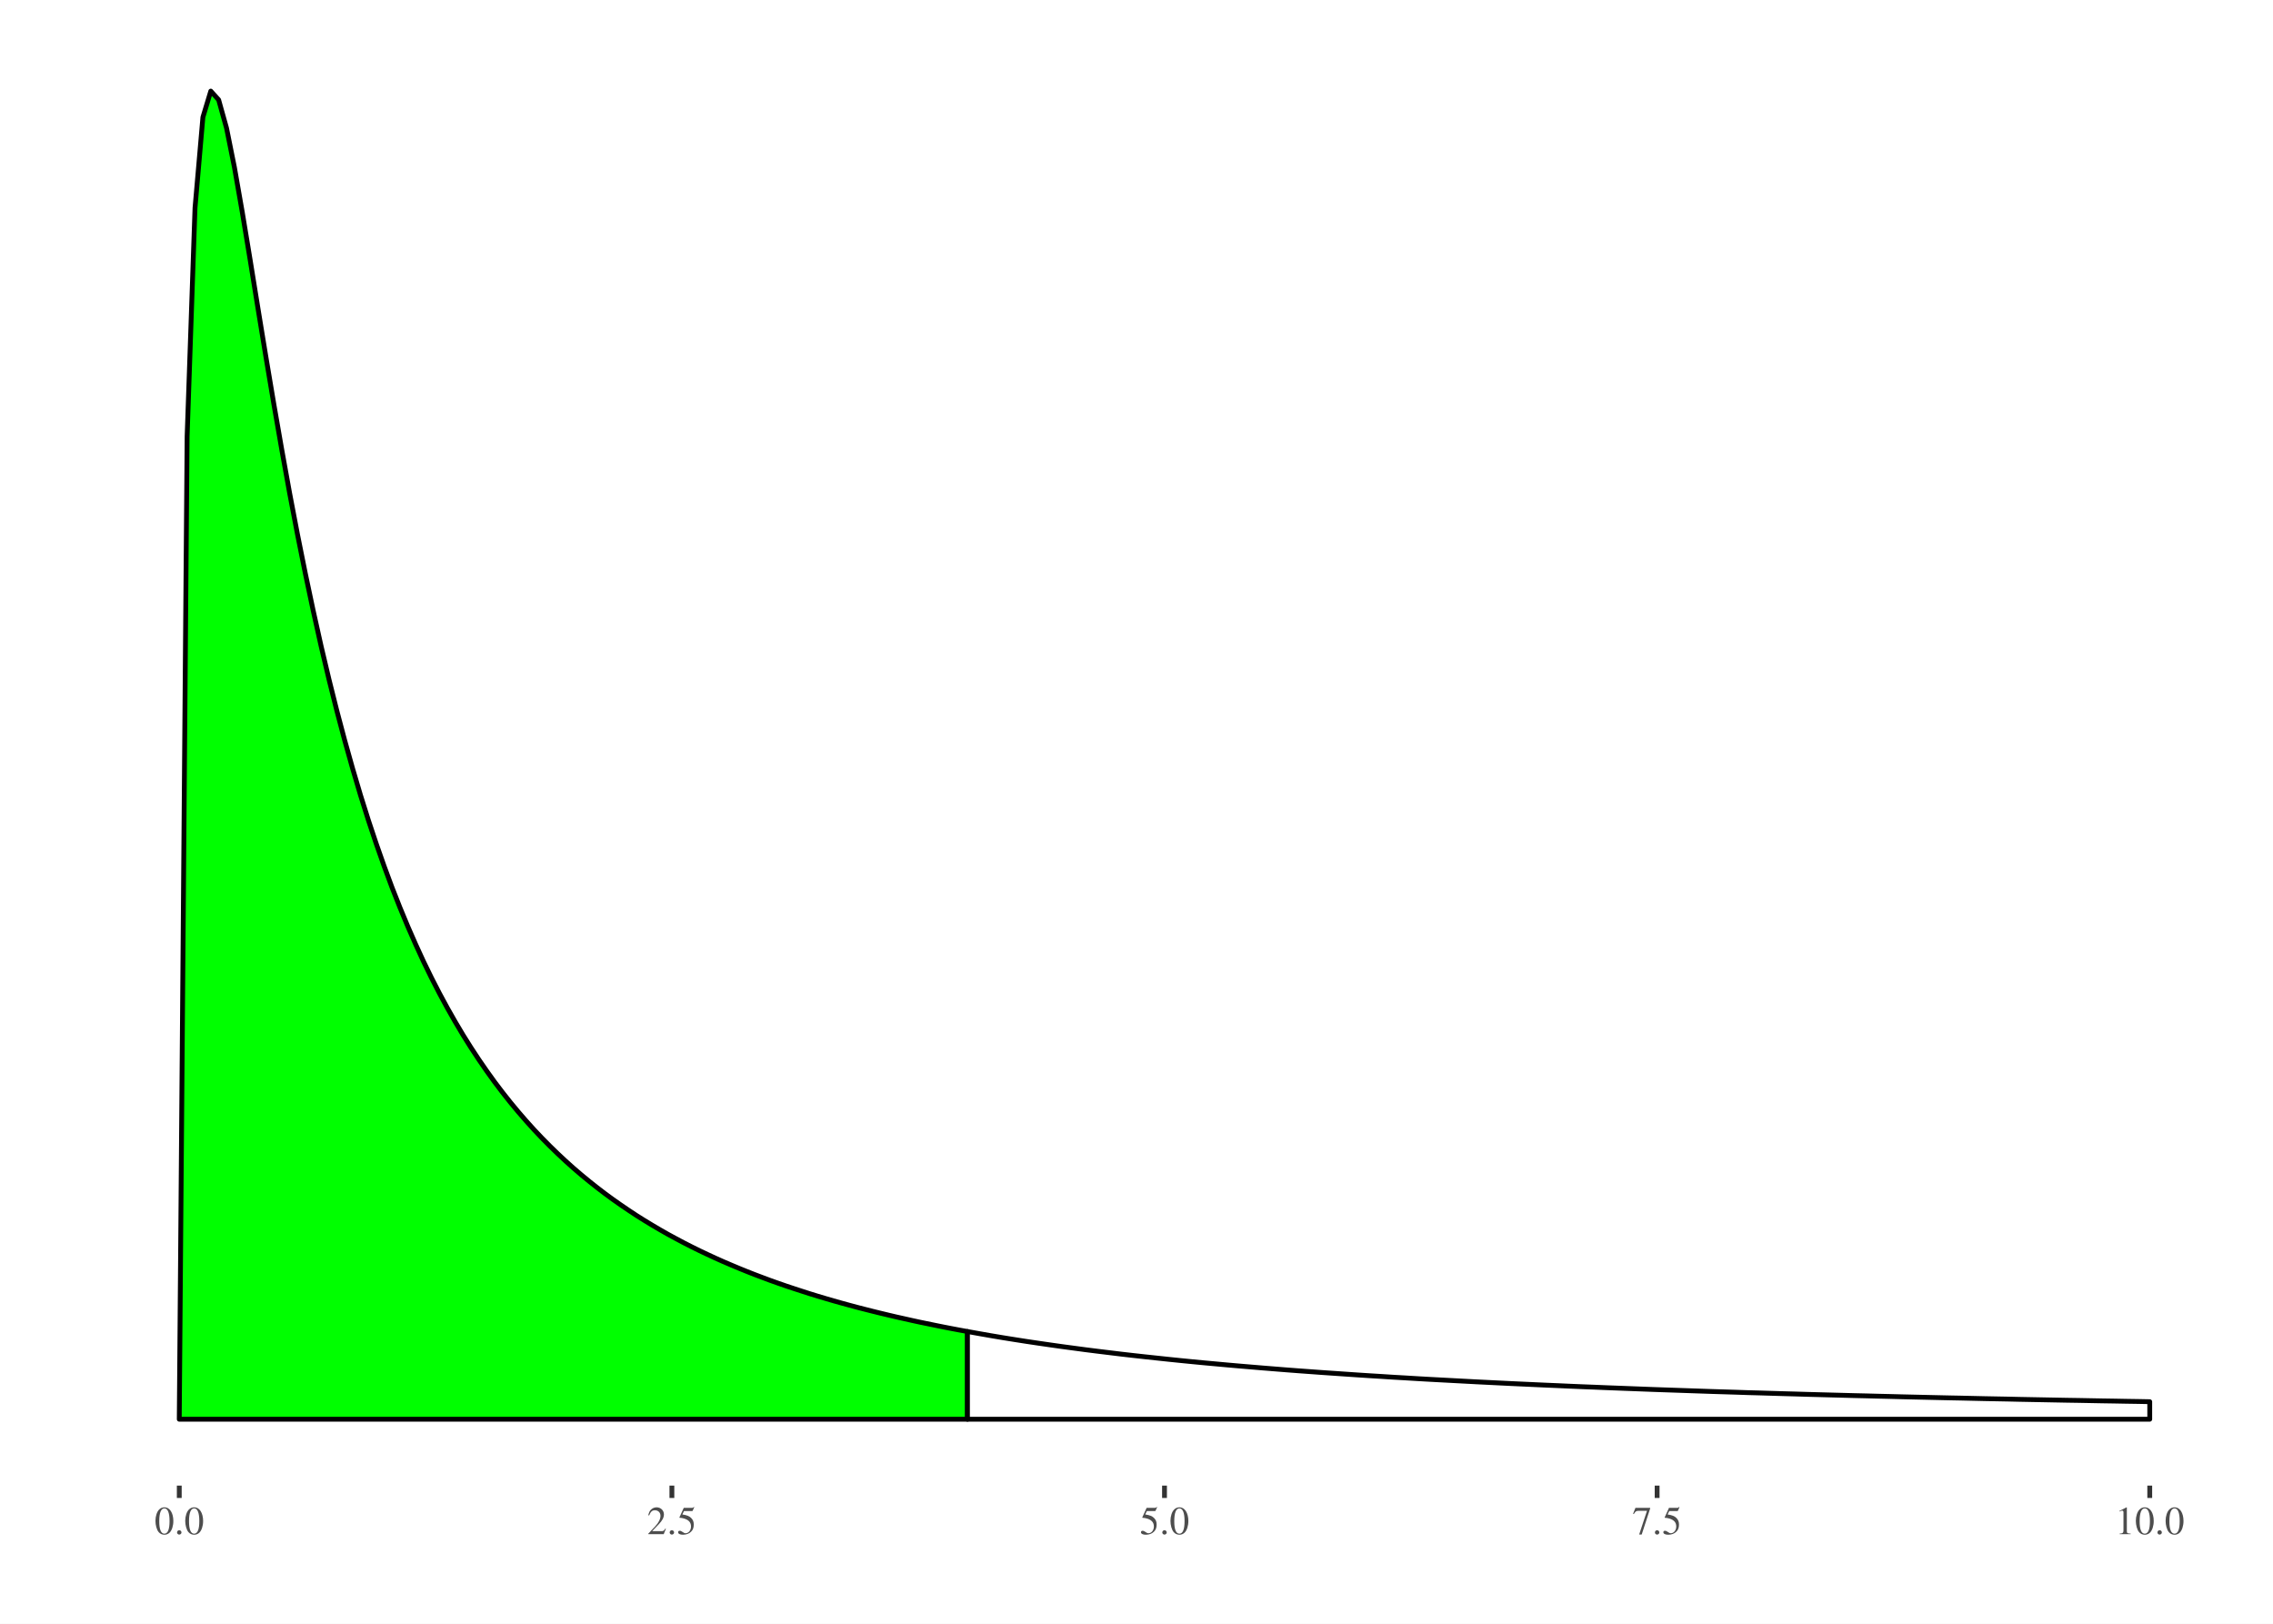
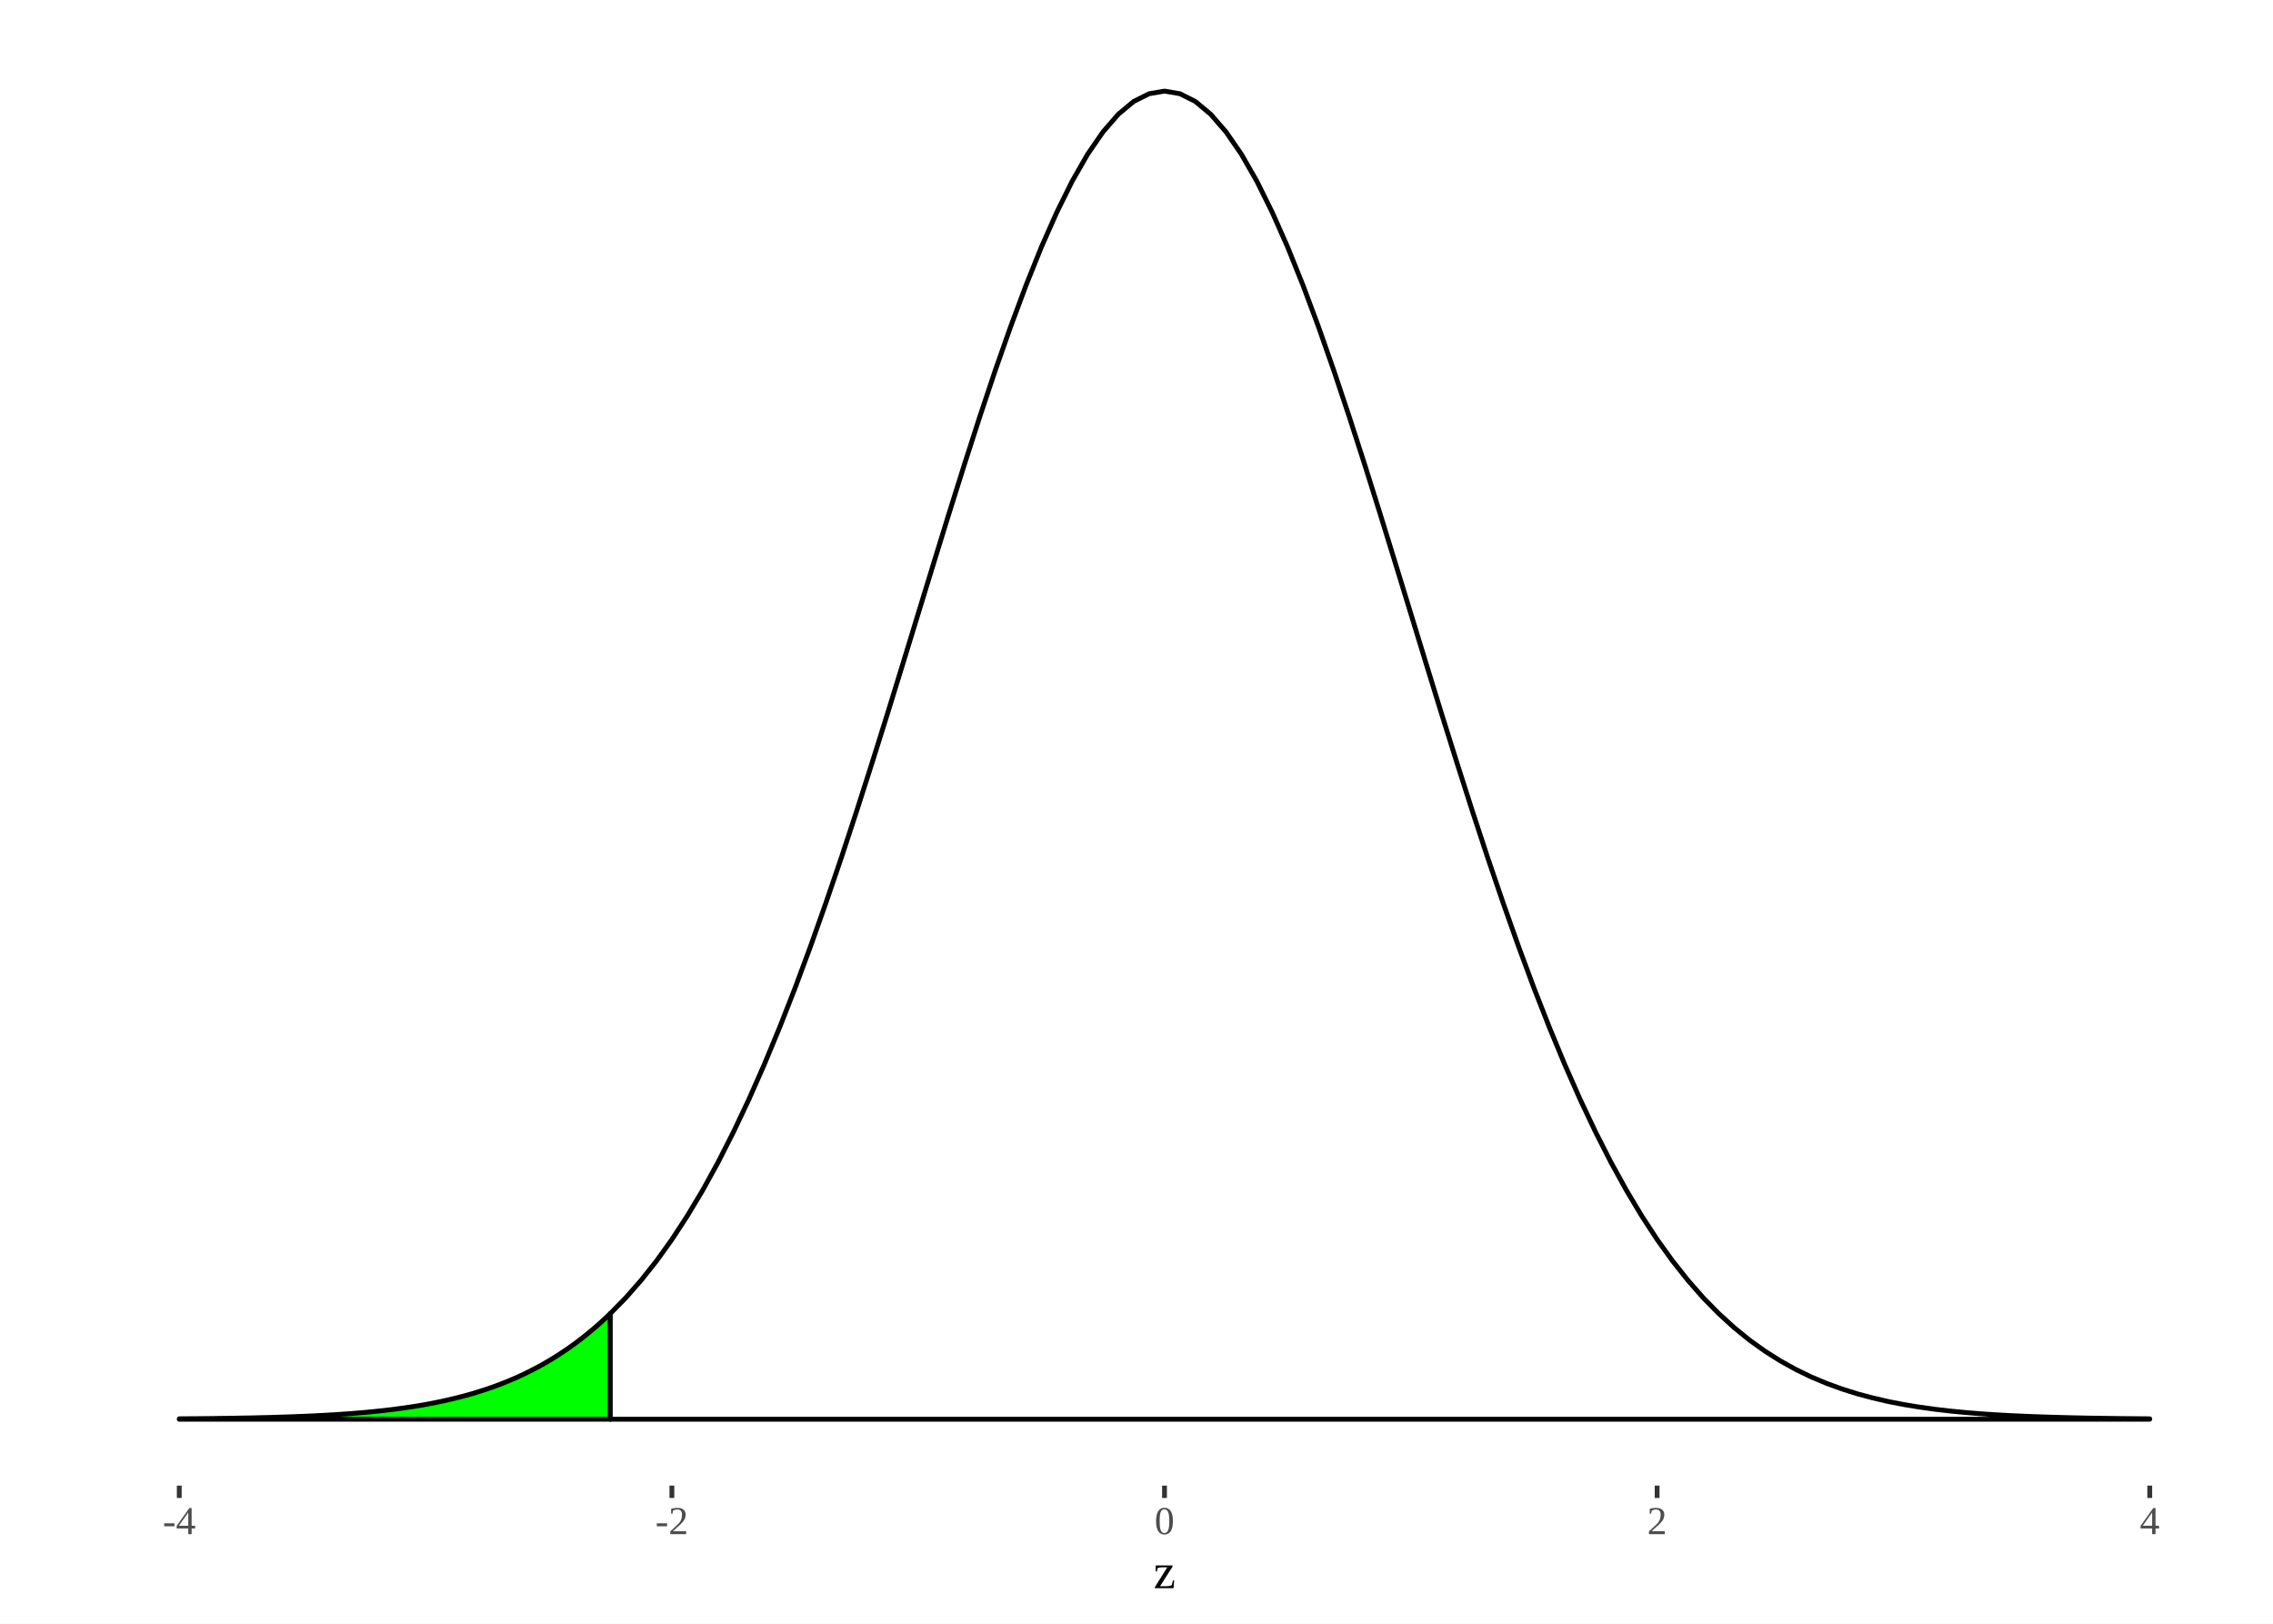
<svg xmlns="http://www.w3.org/2000/svg" viewBox="0 0 504.00 360.00">
  <defs>
    <style type="text/css">
    line, polyline, polygon, path, rect, circle {
      fill: none;
      stroke: #000000;
      stroke-linecap: round;
      stroke-linejoin: round;
      stroke-miterlimit: 10.00;
    }
  </style>
  </defs>
  <rect width="100%" height="100%" style="stroke: none; fill: #FFFFFF;" />
  <defs>
    <clipPath id="cpMTcuOTB8NDk4LjUyfDMyOS4zOHw1LjQ4">
      <rect x="17.90" y="5.48" width="480.62" height="323.90" />
    </clipPath>
  </defs>
-   <polygon points="39.75,314.66 41.49,96.75 43.24,46.11 44.99,25.99 46.74,20.20 48.48,22.13 50.23,28.39 51.98,37.09 53.73,47.09 55.48,57.70 57.22,68.48 58.97,79.17 60.72,89.59 62.47,99.64 64.21,109.28 65.96,118.46 67.71,127.17 69.46,135.44 71.20,143.25 72.95,150.64 74.70,157.62 76.45,164.21 78.20,170.44 79.94,176.31 81.69,181.87 83.44,187.11 85.19,192.08 86.93,196.77 88.68,201.21 90.43,205.42 92.18,209.41 93.92,213.20 95.67,216.79 97.42,220.20 99.17,223.44 100.92,226.52 102.66,229.45 104.41,232.24 106.16,234.90 107.91,237.44 109.65,239.86 111.40,242.17 113.15,244.38 114.90,246.49 116.65,248.51 118.39,250.44 120.14,252.29 121.89,254.06 123.64,255.76 125.38,257.39 127.13,258.96 128.88,260.46 130.63,261.90 132.37,263.28 134.12,264.62 135.87,265.90 137.62,267.13 139.37,268.32 141.11,269.47 142.86,270.57 144.61,271.63 146.36,272.66 148.10,273.65 149.85,274.60 151.60,275.53 153.35,276.42 155.09,277.28 156.84,278.11 158.59,278.92 160.34,279.70 162.09,280.45 163.83,281.18 165.58,281.89 167.33,282.58 169.08,283.24 170.82,283.89 172.57,284.51 174.32,285.12 176.07,285.70 177.82,286.27 179.56,286.83 181.31,287.37 183.06,287.89 184.81,288.40 186.55,288.89 188.30,289.37 190.05,289.84 191.80,290.29 193.54,290.73 195.29,291.16 197.04,291.58 198.79,291.99 200.54,292.38 202.28,292.77 204.03,293.15 205.78,293.51 207.53,293.87 209.27,294.22 211.02,294.56 212.77,294.89 214.52,295.21 214.52,314.66 212.77,314.66 211.02,314.66 209.27,314.66 207.53,314.66 205.78,314.66 204.03,314.66 202.28,314.66 200.54,314.66 198.79,314.66 197.04,314.66 195.29,314.66 193.54,314.66 191.80,314.66 190.05,314.66 188.30,314.66 186.55,314.66 184.81,314.66 183.06,314.66 181.31,314.66 179.56,314.66 177.82,314.66 176.07,314.66 174.32,314.66 172.57,314.66 170.82,314.66 169.08,314.66 167.33,314.66 165.58,314.66 163.83,314.66 162.09,314.66 160.34,314.66 158.59,314.66 156.84,314.66 155.09,314.66 153.35,314.66 151.60,314.66 149.85,314.66 148.10,314.66 146.36,314.66 144.61,314.66 142.86,314.66 141.11,314.66 139.37,314.66 137.62,314.66 135.87,314.66 134.12,314.66 132.37,314.66 130.63,314.66 128.88,314.66 127.13,314.66 125.38,314.66 123.64,314.66 121.89,314.66 120.14,314.66 118.39,314.66 116.65,314.66 114.90,314.66 113.15,314.66 111.40,314.66 109.65,314.66 107.91,314.66 106.16,314.66 104.41,314.66 102.66,314.66 100.92,314.66 99.17,314.66 97.42,314.66 95.67,314.66 93.92,314.66 92.18,314.66 90.43,314.66 88.68,314.66 86.93,314.66 85.19,314.66 83.44,314.66 81.69,314.66 79.94,314.66 78.20,314.66 76.45,314.66 74.70,314.66 72.95,314.66 71.20,314.66 69.46,314.66 67.71,314.66 65.96,314.66 64.21,314.66 62.47,314.66 60.72,314.66 58.97,314.66 57.22,314.66 55.48,314.66 53.73,314.66 51.98,314.66 50.23,314.66 48.48,314.66 46.74,314.66 44.99,314.66 43.24,314.66 41.49,314.66 39.75,314.66 " style="stroke-width: 1.07; fill: #00FF00;" clip-path="url(#cpMTcuOTB8NDk4LjUyfDMyOS4zOHw1LjQ4)" />
-   <polygon points="214.52,295.21 217.14,295.68 219.76,296.14 222.38,296.58 225.00,297.00 227.62,297.41 230.25,297.80 232.87,298.18 235.49,298.55 238.11,298.90 240.73,299.25 243.35,299.58 245.98,299.90 248.60,300.22 251.22,300.52 253.84,300.81 256.46,301.09 259.08,301.37 261.71,301.64 264.33,301.90 266.95,302.15 269.57,302.39 272.19,302.63 274.81,302.86 277.43,303.08 280.06,303.30 282.68,303.51 285.30,303.72 287.92,303.92 290.54,304.11 293.16,304.30 295.79,304.48 298.41,304.66 301.03,304.84 303.65,305.01 306.27,305.17 308.89,305.34 311.52,305.49 314.14,305.65 316.76,305.80 319.38,305.94 322.00,306.08 324.62,306.22 327.24,306.36 329.87,306.49 332.49,306.62 335.11,306.75 337.73,306.87 340.35,306.99 342.97,307.11 345.60,307.22 348.22,307.34 350.84,307.45 353.46,307.55 356.08,307.66 358.70,307.76 361.32,307.86 363.95,307.96 366.57,308.06 369.19,308.15 371.81,308.24 374.43,308.33 377.05,308.42 379.68,308.51 382.30,308.59 384.92,308.67 387.54,308.76 390.16,308.83 392.78,308.91 395.41,308.99 398.03,309.06 400.65,309.14 403.27,309.21 405.89,309.28 408.51,309.35 411.13,309.42 413.76,309.48 416.38,309.55 419.00,309.61 421.62,309.68 424.24,309.74 426.86,309.80 429.49,309.86 432.11,309.92 434.73,309.97 437.35,310.03 439.97,310.09 442.59,310.14 445.22,310.19 447.84,310.25 450.46,310.30 453.08,310.35 455.70,310.40 458.32,310.45 460.94,310.49 463.57,310.54 466.19,310.59 468.81,310.63 471.43,310.68 474.05,310.72 476.67,310.77 476.67,314.66 474.05,314.66 471.43,314.66 468.81,314.66 466.19,314.66 463.57,314.66 460.94,314.66 458.32,314.66 455.70,314.66 453.08,314.66 450.46,314.66 447.84,314.66 445.22,314.66 442.59,314.66 439.97,314.66 437.35,314.66 434.73,314.66 432.11,314.66 429.49,314.66 426.86,314.66 424.24,314.66 421.62,314.66 419.00,314.66 416.38,314.66 413.76,314.66 411.13,314.66 408.51,314.66 405.89,314.66 403.27,314.66 400.65,314.66 398.03,314.66 395.41,314.66 392.78,314.66 390.16,314.66 387.54,314.66 384.92,314.66 382.30,314.66 379.68,314.66 377.05,314.66 374.43,314.66 371.81,314.66 369.19,314.66 366.57,314.66 363.95,314.66 361.32,314.66 358.70,314.66 356.08,314.66 353.46,314.66 350.84,314.66 348.22,314.66 345.60,314.66 342.97,314.66 340.35,314.66 337.73,314.66 335.11,314.66 332.49,314.66 329.87,314.66 327.24,314.66 324.62,314.66 322.00,314.66 319.38,314.66 316.76,314.66 314.14,314.66 311.52,314.66 308.89,314.66 306.27,314.66 303.65,314.66 301.03,314.66 298.41,314.66 295.79,314.66 293.16,314.66 290.54,314.66 287.92,314.66 285.30,314.66 282.68,314.66 280.06,314.66 277.43,314.66 274.81,314.66 272.19,314.66 269.57,314.66 266.95,314.66 264.33,314.66 261.71,314.66 259.08,314.66 256.46,314.66 253.84,314.66 251.22,314.66 248.60,314.66 245.98,314.66 243.35,314.66 240.73,314.66 238.11,314.66 235.49,314.66 232.87,314.66 230.25,314.66 227.62,314.66 225.00,314.66 222.38,314.66 219.76,314.66 217.14,314.66 214.52,314.66 " style="stroke-width: 1.07; fill: #FFFFFF;" clip-path="url(#cpMTcuOTB8NDk4LjUyfDMyOS4zOHw1LjQ4)" />
+   <polygon points="39.75,314.56 40.70,314.55 41.66,314.54 42.61,314.54 43.57,314.53 44.53,314.52 45.48,314.51 46.44,314.50 47.39,314.49 48.35,314.47 49.30,314.46 50.26,314.45 51.22,314.43 52.17,314.42 53.13,314.40 54.08,314.38 55.04,314.37 55.99,314.35 56.95,314.33 57.91,314.30 58.86,314.28 59.82,314.26 60.77,314.23 61.73,314.20 62.69,314.17 63.64,314.14 64.60,314.11 65.55,314.07 66.51,314.03 67.46,314.00 68.42,313.95 69.38,313.91 70.33,313.86 71.29,313.81 72.24,313.76 73.20,313.71 74.15,313.65 75.11,313.59 76.07,313.52 77.02,313.46 77.98,313.39 78.93,313.31 79.89,313.23 80.85,313.15 81.80,313.06 82.76,312.97 83.71,312.87 84.67,312.77 85.62,312.66 86.58,312.55 87.54,312.43 88.49,312.30 89.45,312.17 90.40,312.03 91.36,311.89 92.31,311.74 93.27,311.58 94.23,311.41 95.18,311.24 96.14,311.05 97.09,310.86 98.05,310.66 99.01,310.45 99.96,310.23 100.92,310.00 101.87,309.76 102.83,309.51 103.78,309.25 104.74,308.98 105.70,308.69 106.65,308.39 107.61,308.08 108.56,307.76 109.52,307.42 110.47,307.07 111.43,306.70 112.39,306.32 113.34,305.92 114.30,305.51 115.25,305.08 116.21,304.63 117.16,304.17 118.12,303.68 119.08,303.18 120.03,302.66 120.99,302.12 121.94,301.56 122.90,300.97 123.86,300.37 124.81,299.74 125.77,299.10 126.72,298.42 127.68,297.73 128.63,297.01 129.59,296.26 130.55,295.49 131.50,294.69 132.46,293.87 133.41,293.02 134.37,292.14 135.32,291.23 135.32,314.66 134.37,314.66 133.41,314.66 132.46,314.66 131.50,314.66 130.55,314.66 129.59,314.66 128.63,314.66 127.68,314.66 126.72,314.66 125.77,314.66 124.81,314.66 123.86,314.66 122.90,314.66 121.94,314.66 120.99,314.66 120.03,314.66 119.08,314.66 118.12,314.66 117.16,314.66 116.21,314.66 115.25,314.66 114.30,314.66 113.34,314.66 112.39,314.66 111.43,314.66 110.47,314.66 109.52,314.66 108.56,314.66 107.61,314.66 106.65,314.66 105.70,314.66 104.74,314.66 103.78,314.66 102.83,314.66 101.87,314.66 100.92,314.66 99.96,314.66 99.01,314.66 98.05,314.66 97.09,314.66 96.14,314.66 95.18,314.66 94.23,314.66 93.27,314.66 92.31,314.66 91.36,314.66 90.40,314.66 89.45,314.66 88.49,314.66 87.54,314.66 86.58,314.66 85.62,314.66 84.67,314.66 83.71,314.66 82.76,314.66 81.80,314.66 80.85,314.66 79.89,314.66 78.93,314.66 77.98,314.66 77.02,314.66 76.07,314.66 75.11,314.66 74.15,314.66 73.20,314.66 72.24,314.66 71.29,314.66 70.33,314.66 69.38,314.66 68.42,314.66 67.46,314.66 66.51,314.66 65.55,314.66 64.60,314.66 63.64,314.66 62.69,314.66 61.73,314.66 60.77,314.66 59.82,314.66 58.86,314.66 57.91,314.66 56.95,314.66 55.99,314.66 55.04,314.66 54.08,314.66 53.13,314.66 52.17,314.66 51.22,314.66 50.26,314.66 49.30,314.66 48.35,314.66 47.39,314.66 46.44,314.66 45.48,314.66 44.53,314.66 43.57,314.66 42.61,314.66 41.66,314.66 40.70,314.66 39.75,314.66 " style="stroke-width: 1.07; fill: #00FF00;" clip-path="url(#cpMTcuOTB8NDk4LjUyfDMyOS4zOHw1LjQ4)" />
+   <polygon points="135.32,291.23 138.74,287.75 142.15,283.86 145.57,279.56 148.98,274.81 152.39,269.59 155.81,263.89 159.22,257.69 162.63,250.98 166.05,243.75 169.46,236.02 172.87,227.79 176.29,219.06 179.70,209.87 183.11,200.24 186.53,190.22 189.94,179.85 193.35,169.18 196.77,158.27 200.18,147.21 203.59,136.06 207.01,124.91 210.42,113.86 213.84,102.98 217.25,92.39 220.66,82.18 224.08,72.45 227.49,63.29 230.90,54.80 234.32,47.08 237.73,40.19 241.14,34.23 244.56,29.26 247.97,25.33 251.38,22.49 254.80,20.78 258.21,20.20 261.62,20.78 265.04,22.49 268.45,25.33 271.86,29.26 275.28,34.23 278.69,40.19 282.10,47.08 285.52,54.80 288.93,63.29 292.35,72.45 295.76,82.18 299.17,92.39 302.59,102.98 306.00,113.86 309.41,124.91 312.83,136.06 316.24,147.21 319.65,158.27 323.07,169.18 326.48,179.85 329.89,190.22 333.31,200.24 336.72,209.87 340.13,219.06 343.55,227.79 346.96,236.02 350.37,243.75 353.79,250.98 357.20,257.69 360.62,263.89 364.03,269.59 367.44,274.81 370.86,279.56 374.27,283.86 377.68,287.75 381.10,291.23 384.51,294.34 387.92,297.11 391.34,299.56 394.75,301.72 398.16,303.61 401.58,305.27 404.99,306.70 408.40,307.94 411.82,309.02 415.23,309.93 418.64,310.72 422.06,311.39 425.47,311.95 428.89,312.43 432.30,312.83 435.71,313.16 439.13,313.44 442.54,313.67 445.95,313.86 449.37,314.01 452.78,314.14 456.19,314.24 459.61,314.33 463.02,314.40 466.43,314.45 469.85,314.50 473.26,314.53 476.67,314.56 476.67,314.66 473.26,314.66 469.85,314.66 466.43,314.66 463.02,314.66 459.61,314.66 456.19,314.66 452.78,314.66 449.37,314.66 445.95,314.66 442.54,314.66 439.13,314.66 435.71,314.66 432.30,314.66 428.89,314.66 425.47,314.66 422.06,314.66 418.64,314.66 415.23,314.66 411.82,314.66 408.40,314.66 404.99,314.66 401.58,314.66 398.16,314.66 394.75,314.66 391.34,314.66 387.92,314.66 384.51,314.66 381.10,314.66 377.68,314.66 374.27,314.66 370.86,314.66 367.44,314.66 364.03,314.66 360.62,314.66 357.20,314.66 353.79,314.66 350.37,314.66 346.96,314.66 343.55,314.66 340.13,314.66 336.72,314.66 333.31,314.66 329.89,314.66 326.48,314.66 323.07,314.66 319.65,314.66 316.24,314.66 312.83,314.66 309.41,314.66 306.00,314.66 302.59,314.66 299.17,314.66 295.76,314.66 292.35,314.66 288.93,314.66 285.52,314.66 282.10,314.66 278.69,314.66 275.28,314.66 271.86,314.66 268.45,314.66 265.04,314.66 261.62,314.66 258.21,314.66 254.80,314.66 251.38,314.66 247.97,314.66 244.56,314.66 241.14,314.66 237.73,314.66 234.32,314.66 230.90,314.66 227.49,314.66 224.08,314.66 220.66,314.66 217.25,314.66 213.84,314.66 210.42,314.66 207.01,314.66 203.59,314.66 200.18,314.66 196.77,314.66 193.35,314.66 189.94,314.66 186.53,314.66 183.11,314.66 179.70,314.66 176.29,314.66 172.87,314.66 169.46,314.66 166.05,314.66 162.63,314.66 159.22,314.66 155.81,314.66 152.39,314.66 148.98,314.66 145.57,314.66 142.15,314.66 138.74,314.66 135.32,314.66 " style="stroke-width: 1.07; fill: #FFFFFF;" clip-path="url(#cpMTcuOTB8NDk4LjUyfDMyOS4zOHw1LjQ4)" />
  <defs>
    <clipPath id="cpMC4wMHw1MDQuMDB8MzYwLjAwfDAuMDA=">
      <rect x="0.00" y="0.00" width="504.00" height="360.00" />
    </clipPath>
  </defs>
  <polyline points="39.75,332.12 39.75,329.38 " style="stroke-width: 1.07; stroke: #333333; stroke-linecap: butt;" clip-path="url(#cpMC4wMHw1MDQuMDB8MzYwLjAwfDAuMDA=)" />
  <polyline points="148.98,332.12 148.98,329.38 " style="stroke-width: 1.07; stroke: #333333; stroke-linecap: butt;" clip-path="url(#cpMC4wMHw1MDQuMDB8MzYwLjAwfDAuMDA=)" />
  <polyline points="258.21,332.12 258.21,329.38 " style="stroke-width: 1.07; stroke: #333333; stroke-linecap: butt;" clip-path="url(#cpMC4wMHw1MDQuMDB8MzYwLjAwfDAuMDA=)" />
  <polyline points="367.44,332.12 367.44,329.38 " style="stroke-width: 1.07; stroke: #333333; stroke-linecap: butt;" clip-path="url(#cpMC4wMHw1MDQuMDB8MzYwLjAwfDAuMDA=)" />
  <polyline points="476.67,332.12 476.67,329.38 " style="stroke-width: 1.07; stroke: #333333; stroke-linecap: butt;" clip-path="url(#cpMC4wMHw1MDQuMDB8MzYwLjAwfDAuMDA=)" />
  <g clip-path="url(#cpMC4wMHw1MDQuMDB8MzYwLjAwfDAuMDA=)">
-     <text x="34.25" y="340.14" style="font-size: 8.80px; fill: #4D4D4D; font-family: TeX Gyre Termes;" textLength="11.00px" lengthAdjust="spacingAndGlyphs">0.0</text>
+     <text x="36.08" y="340.14" style="font-size: 8.80px; fill: #4D4D4D; font-family: Times New Roman;" textLength="7.33px" lengthAdjust="spacingAndGlyphs">-4</text>
  </g>
  <g clip-path="url(#cpMC4wMHw1MDQuMDB8MzYwLjAwfDAuMDA=)">
-     <text x="143.48" y="340.14" style="font-size: 8.80px; fill: #4D4D4D; font-family: TeX Gyre Termes;" textLength="11.00px" lengthAdjust="spacingAndGlyphs">2.5</text>
+     <text x="145.31" y="340.14" style="font-size: 8.80px; fill: #4D4D4D; font-family: Times New Roman;" textLength="7.33px" lengthAdjust="spacingAndGlyphs">-2</text>
  </g>
  <g clip-path="url(#cpMC4wMHw1MDQuMDB8MzYwLjAwfDAuMDA=)">
-     <text x="252.71" y="340.14" style="font-size: 8.80px; fill: #4D4D4D; font-family: TeX Gyre Termes;" textLength="11.00px" lengthAdjust="spacingAndGlyphs">5.0</text>
+     <text x="256.01" y="340.14" style="font-size: 8.80px; fill: #4D4D4D; font-family: Times New Roman;" textLength="4.40px" lengthAdjust="spacingAndGlyphs">0</text>
  </g>
  <g clip-path="url(#cpMC4wMHw1MDQuMDB8MzYwLjAwfDAuMDA=)">
-     <text x="361.94" y="340.14" style="font-size: 8.80px; fill: #4D4D4D; font-family: TeX Gyre Termes;" textLength="11.00px" lengthAdjust="spacingAndGlyphs">7.5</text>
+     <text x="365.24" y="340.14" style="font-size: 8.80px; fill: #4D4D4D; font-family: Times New Roman;" textLength="4.40px" lengthAdjust="spacingAndGlyphs">2</text>
  </g>
  <g clip-path="url(#cpMC4wMHw1MDQuMDB8MzYwLjAwfDAuMDA=)">
-     <text x="468.97" y="340.14" style="font-size: 8.80px; fill: #4D4D4D; font-family: TeX Gyre Termes;" textLength="15.40px" lengthAdjust="spacingAndGlyphs">10.0</text>
+     <text x="474.47" y="340.14" style="font-size: 8.80px; fill: #4D4D4D; font-family: Times New Roman;" textLength="4.40px" lengthAdjust="spacingAndGlyphs">4</text>
+   </g>
+   <g clip-path="url(#cpMC4wMHw1MDQuMDB8MzYwLjAwfDAuMDA=)">
+     <text x="255.77" y="352.12" style="font-size: 11.00px; font-family: Times New Roman;" textLength="4.88px" lengthAdjust="spacingAndGlyphs">z</text>
  </g>
</svg>
